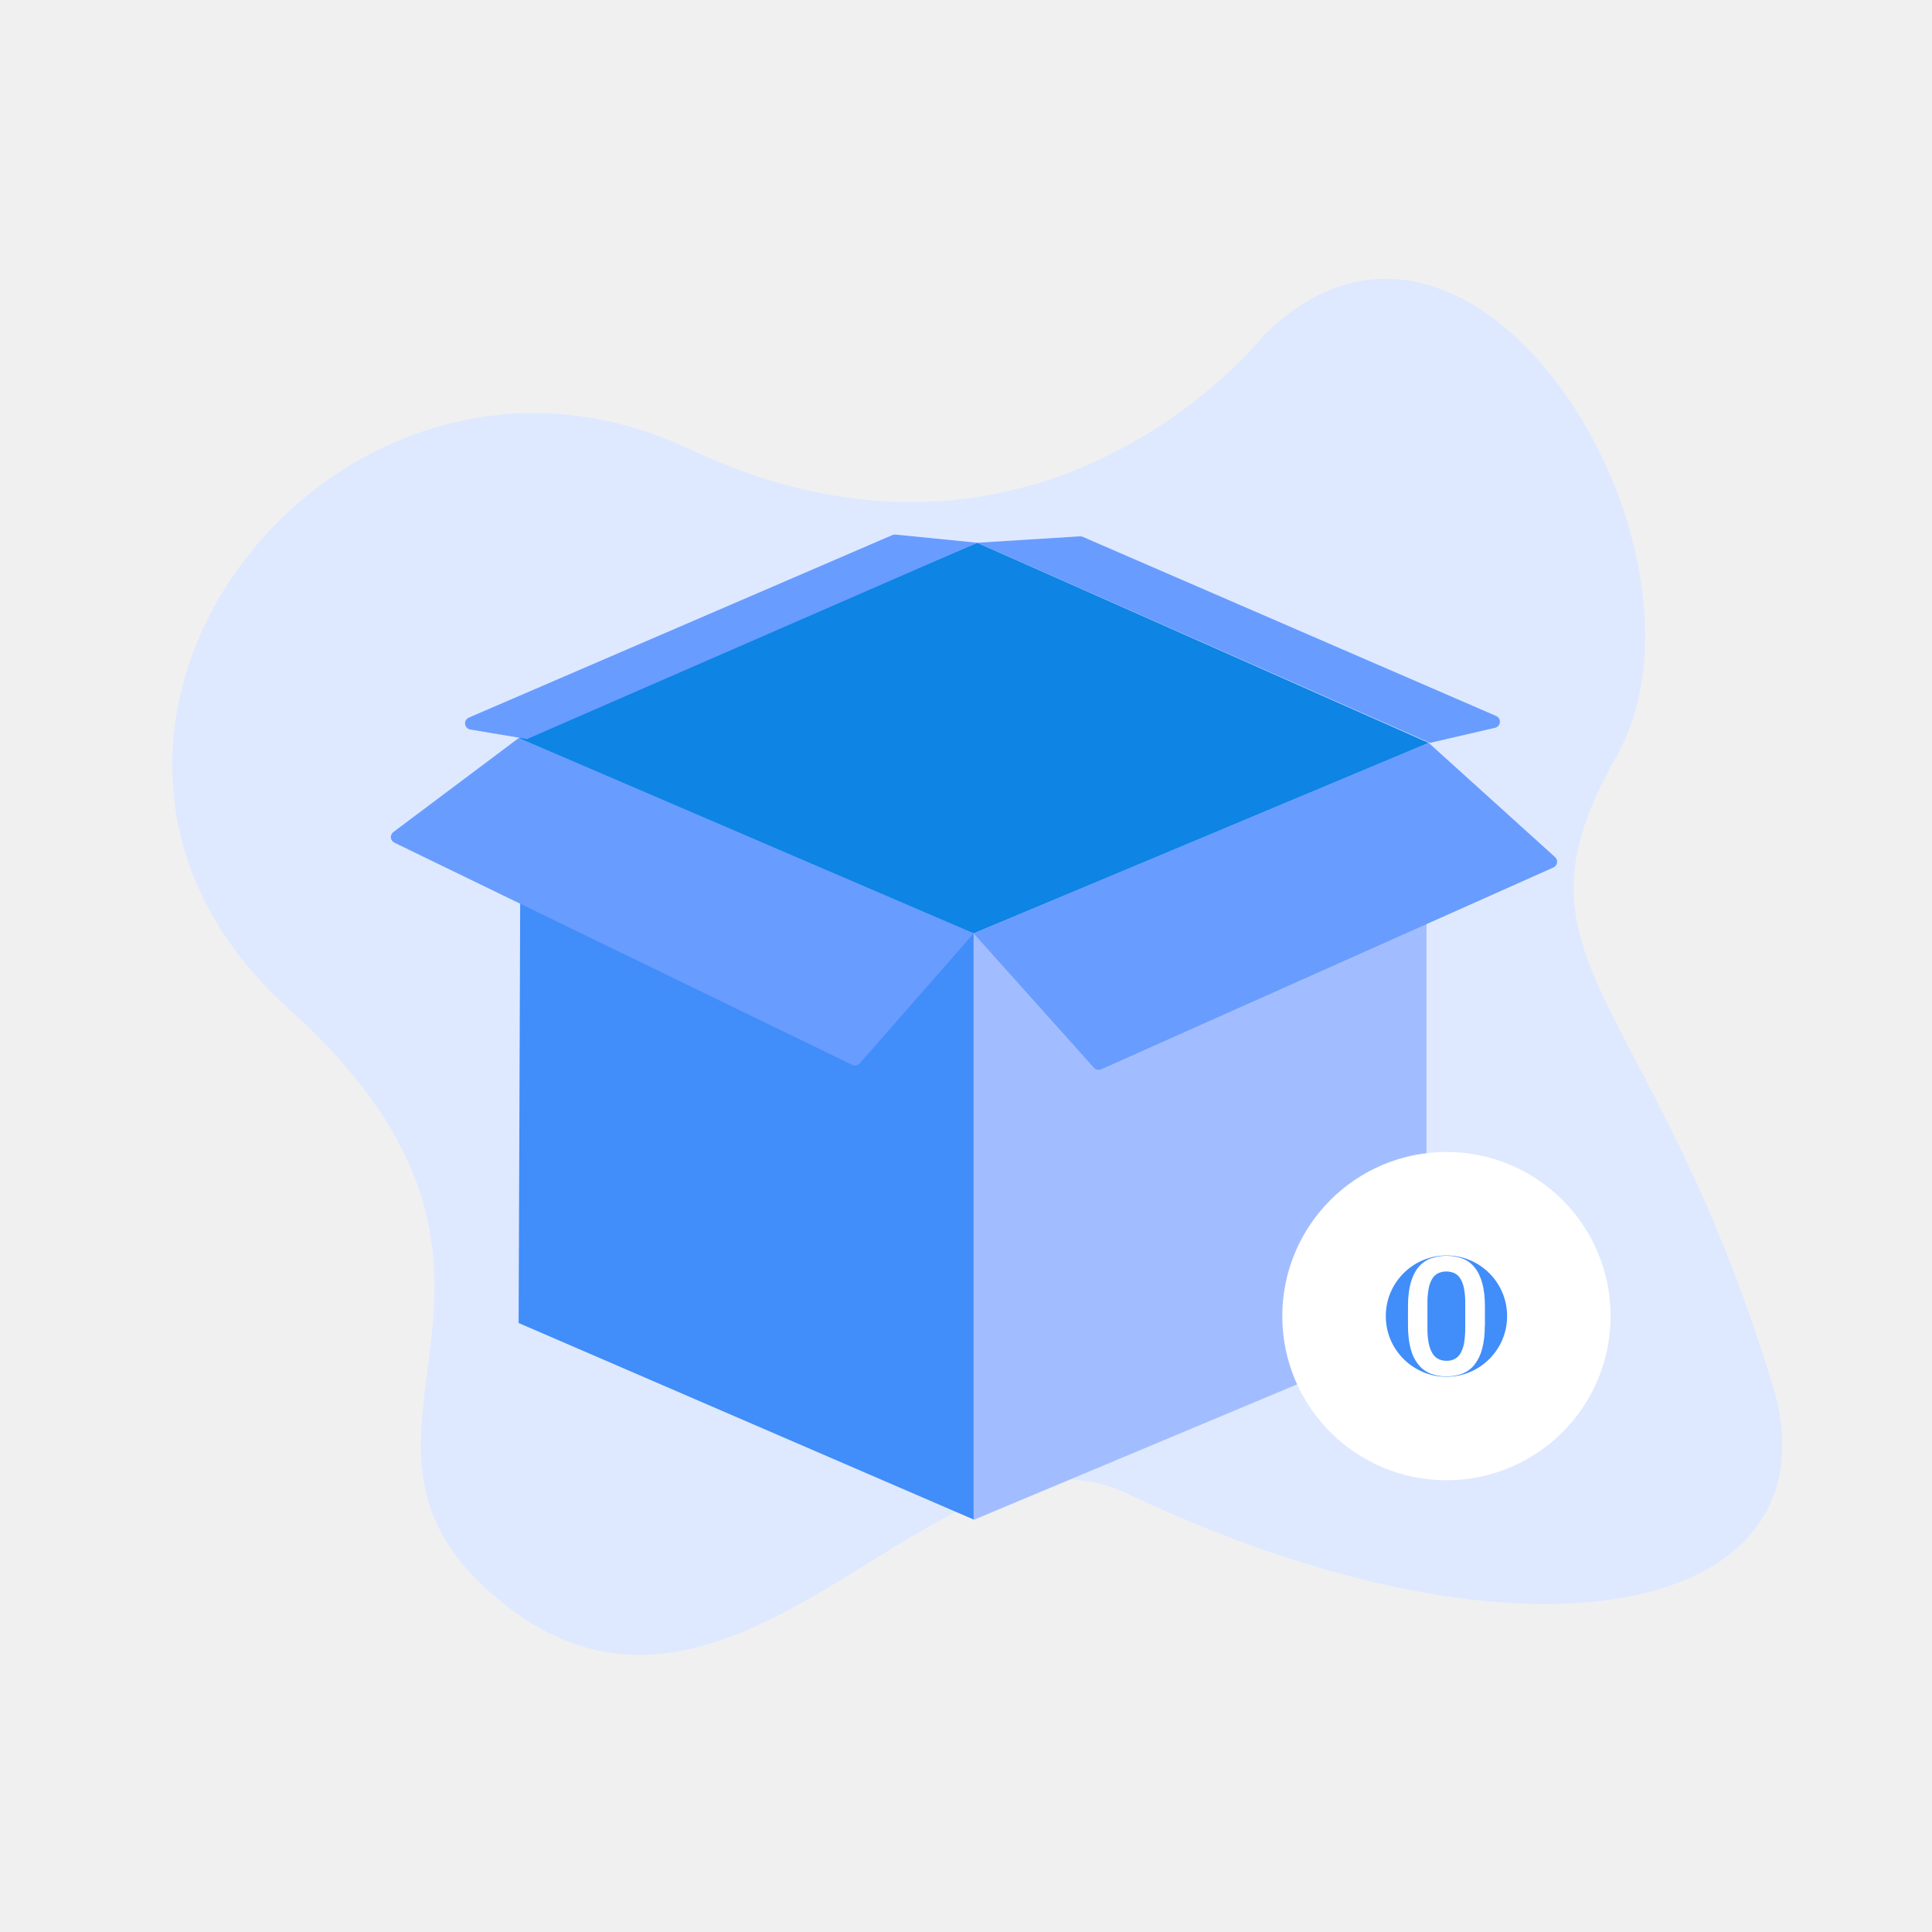
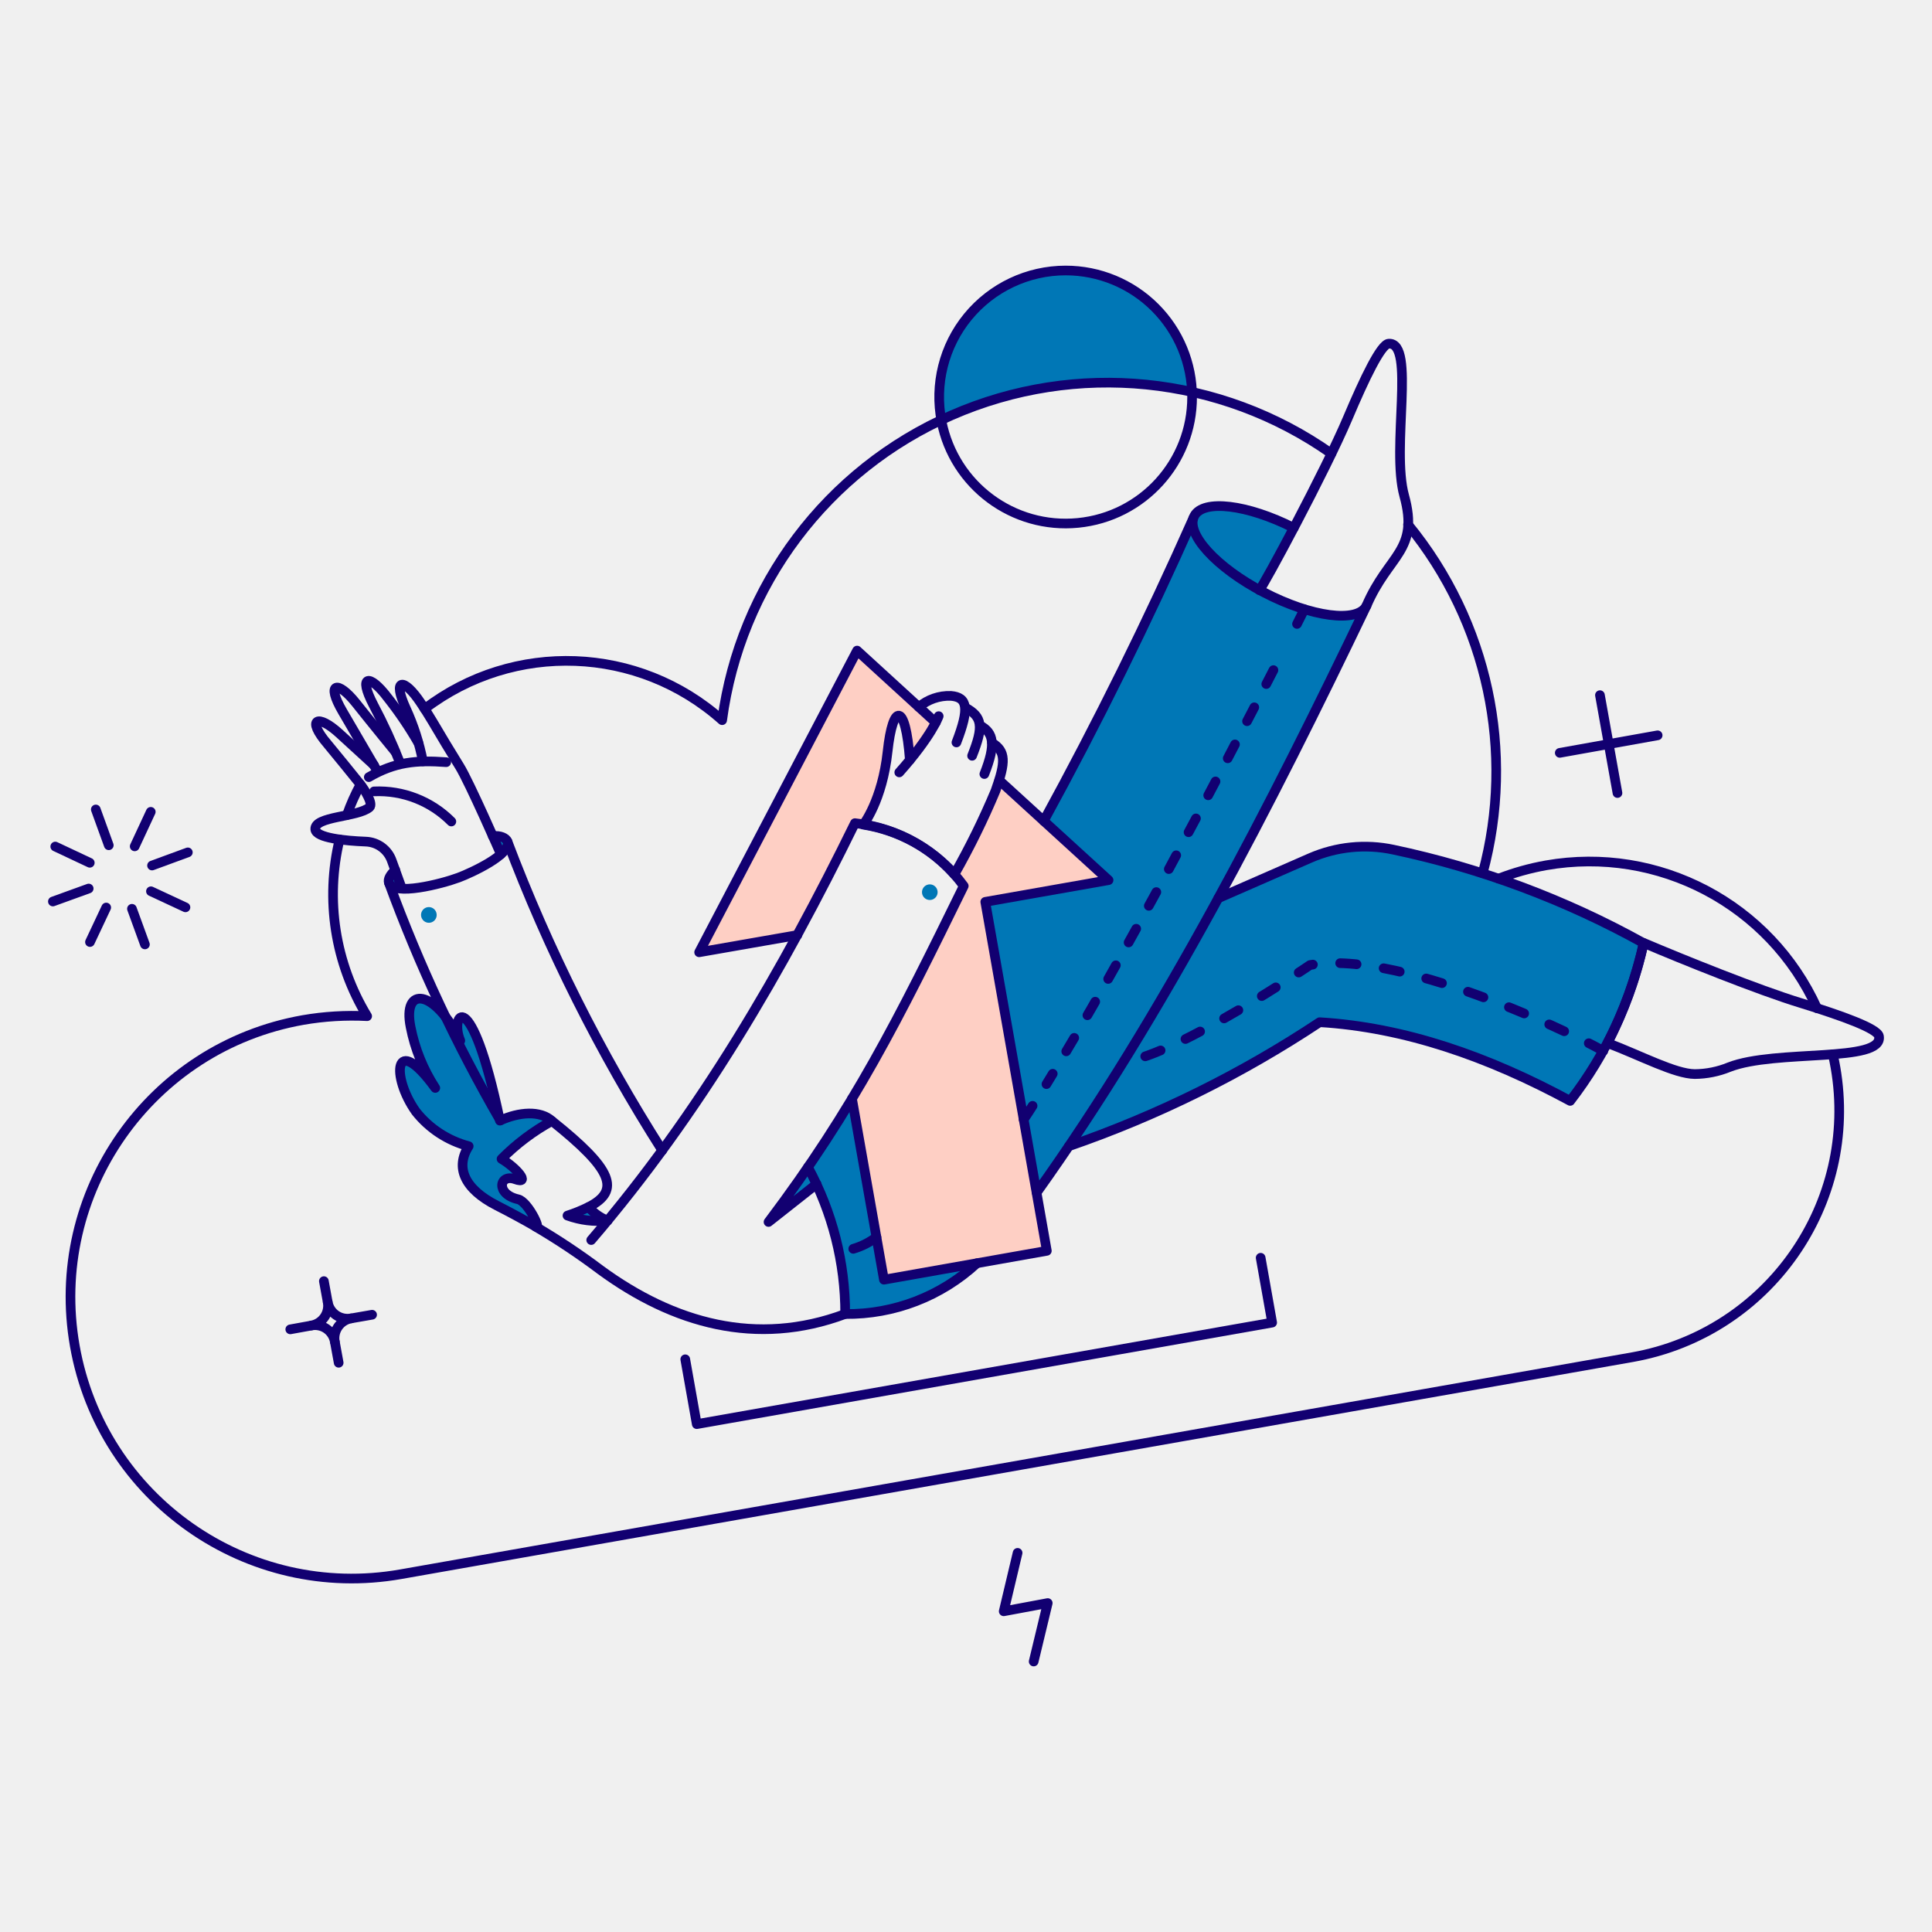
- <svg xmlns="http://www.w3.org/2000/svg" width="280" height="280" fill="none" viewBox="0 0 280 280">
-   <path fill="#DEE9FF" d="M183.03 48.748C183.03 48.748 151.068 89.234 99.929 65.085C48.79 40.936 -2.349 106.28 41.688 146.054C85.724 185.829 42.631 207.685 72.547 232.061C106.55 259.767 136.152 203.585 163.142 216.37C222.71 244.587 266.84 233.417 256.897 200.745C239.442 143.393 217.123 139.663 234.168 109.831C251.214 80 213.593 17.974 183.03 48.748Z" />
-   <path fill="#418DF9" d="M141.111 135.285V220.223L75.164 191.739L75.478 107.108L141.111 135.285Z" />
-   <path fill="#A2BDFF" d="M141.112 135.336V220.274L206.738 192.773V107.379L141.112 135.336Z" />
-   <path fill="#0E84E5" d="M141.111 135.285L207.058 107.663L141.629 78.66L75.164 106.973L141.111 135.285Z" />
-   <path fill="#699CFF" d="M57.155 122.125L123.522 154.339C123.7 154.425 123.902 154.451 124.096 154.412C124.291 154.372 124.467 154.27 124.597 154.121L141.111 135.285L75.164 106.973L57.007 120.587C56.883 120.68 56.785 120.803 56.722 120.945C56.659 121.087 56.634 121.243 56.649 121.397C56.664 121.552 56.718 121.7 56.807 121.827C56.895 121.954 57.015 122.057 57.155 122.125V122.125Z" />
-   <path fill="#699CFF" d="M207.058 107.663L225.373 124.222C225.485 124.323 225.57 124.45 225.62 124.592C225.67 124.735 225.684 124.887 225.66 125.036C225.637 125.184 225.576 125.325 225.485 125.444C225.393 125.564 225.273 125.659 225.135 125.72L159.586 154.975C159.411 155.053 159.216 155.073 159.029 155.033C158.841 154.993 158.671 154.895 158.543 154.752L141.111 135.285L207.058 107.663Z" />
-   <path fill="#699CFF" d="M141.628 78.66L207.241 107.663L216.677 105.476C216.863 105.433 217.03 105.333 217.155 105.189C217.28 105.046 217.357 104.866 217.374 104.677C217.391 104.487 217.348 104.297 217.251 104.133C217.154 103.969 217.008 103.84 216.833 103.764L156.92 77.804C156.789 77.747 156.647 77.722 156.504 77.731L141.628 78.66Z" />
-   <path fill="#699CFF" d="M141.629 78.66L76.384 107.108L68.136 105.722C67.945 105.686 67.77 105.59 67.638 105.448C67.506 105.305 67.424 105.124 67.402 104.931C67.381 104.738 67.422 104.543 67.521 104.375C67.619 104.208 67.768 104.076 67.947 104L129.34 77.542C129.476 77.484 129.623 77.46 129.77 77.473L141.629 78.66Z" />
-   <path fill="#418DF9" stroke="#fff" stroke-miterlimit="10" stroke-width="15" d="M209.63 207.03C218.627 207.03 225.92 199.737 225.92 190.741C225.92 181.745 218.627 174.452 209.63 174.452C200.634 174.452 193.341 181.745 193.341 190.741C193.341 199.737 200.634 207.03 209.63 207.03Z" />
-   <path fill="#fff" d="M214.808 185.913C214.538 184.978 214.162 184.218 213.677 183.639C213.209 183.074 212.601 182.64 211.914 182.381C210.432 181.87 208.821 181.87 207.339 182.381C206.653 182.639 206.047 183.073 205.583 183.639C205.092 184.218 204.715 184.978 204.452 185.913C204.19 186.849 204.055 187.992 204.055 189.338V192.083C204.055 193.429 204.19 194.573 204.459 195.515C204.67 196.352 205.058 197.134 205.596 197.809C206.064 198.381 206.671 198.821 207.359 199.088C208.834 199.617 210.447 199.617 211.921 199.088C212.606 198.821 213.209 198.38 213.671 197.809C214.201 197.131 214.584 196.349 214.795 195.515C215.057 194.573 215.192 193.429 215.192 192.083H215.206V189.338C215.205 187.992 215.07 186.849 214.808 185.913ZM212.352 192.493C212.361 193.226 212.302 193.958 212.177 194.68C212.092 195.194 211.917 195.688 211.659 196.14C211.46 196.489 211.166 196.774 210.811 196.961C210.446 197.137 210.045 197.225 209.64 197.217C209.236 197.223 208.835 197.136 208.469 196.961C208.11 196.773 207.809 196.489 207.601 196.14C207.338 195.689 207.156 195.195 207.063 194.68C206.926 193.96 206.863 193.227 206.875 192.493V188.9C206.863 188.17 206.924 187.439 207.057 186.72C207.146 186.216 207.326 185.733 207.589 185.294C207.797 184.958 208.096 184.688 208.45 184.513C208.817 184.354 209.214 184.271 209.614 184.271C210.015 184.271 210.411 184.354 210.778 184.513C211.135 184.684 211.435 184.955 211.639 185.294C211.902 185.733 212.083 186.216 212.171 186.72C212.304 187.439 212.365 188.17 212.353 188.9V192.493H212.352Z" />
+ <svg xmlns="http://www.w3.org/2000/svg" fill="none" viewBox="-1 -1 400 400" id="Downloading--Streamline-Bangalore" height="400" width="400">
+   <g id="Interface-Downloading-01">
+     <g id="color 2">
+       <path id="Vector" fill="#fecfc4" d="m228.476 181.259 -22.648 -20.68a122.429 122.429 0 0 1 -9.216 19.47c0.685 0.772 1.327 1.58 1.928 2.42 -6.881 14.527 -14.481 29.565 -23.138 44.045l6.567 37.43 33.762 -5.936 -12.736 -72.249 25.48 -4.499Z" stroke-width="2" />
+       <path id="Vector_2" fill="#fecfc4" d="M176.453 133.728 143.787 196.194l20.34 -3.592c3.857 -7.07 7.827 -14.857 11.91 -23.138l1.739 0.265s3.93 -4.953 5.027 -15.124c1.096 -10.093 3.705 -10.32 4.613 1.739a49.32 49.32 0 0 0 5.331 -7.749S176.453 133.698 176.453 133.728Z" stroke-width="2" />
+     </g>
+     <g id="color 1">
+       <path id="Vector_3" fill="#0077b6" d="m201.255 260.541 -19.243 3.365 -6.617 -37.43c-0.227 0.907 -9.112 14.179 -9.112 14.179a63.545 63.545 0 0 1 7.713 30.397 39.511 39.511 0 0 0 27.259 -10.511Z" stroke-width="2" />
+       <path id="Vector_4" fill="#0077b6" d="M287.454 174.907a28.282 28.282 0 0 0 -17.202 1.739l-19.008 8.284c10.901 -19.994 21.024 -40.449 30.566 -60.345 -2.074 3.405 -11.433 2.121 -21.162 -2.947 -9.578 -4.993 -15.952 -11.801 -14.585 -15.48a841.044 841.044 0 0 1 -31.01 62.777l13.46 12.286 -25.522 4.499 10.625 60.19a437.422 437.422 0 0 0 6.702 -9.648c18.308 -6.655 36.584 -15.094 51.899 -25.627 17.542 1.059 34.825 7.07 51.871 16.294a81.888 81.888 0 0 0 15.206 -32.664 185.577 185.577 0 0 0 -51.841 -19.359Z" stroke-width="2" />
+       <path id="Vector_5" fill="#0077b6" d="M104.051 173.208c-0.265 -0.718 -1.475 -1.286 -3.025 -1.096 0.567 1.393 1.664 3.741 1.664 3.741 1.096 -0.983 1.626 -1.926 1.361 -2.647Z" stroke-width="2" />
+       <path id="Vector_6" fill="#0077b6" d="M79.514 181.751c0.249 0.724 1.21 1.096 2.685 1.21 -0.038 -0.151 -0.796 -2.189 -1.361 -3.819 -1.059 0.983 -1.566 1.896 -1.323 2.609Z" stroke-width="2" />
+       <path id="Vector_7" fill="#0077b6" d="M215.091 55.4c-12.231 2.141 -23.114 13.916 -21.209 30.511a80.929 80.929 0 0 1 51.909 -5.785 26.184 26.184 0 0 0 -19.635 -24.298 26.17 26.17 0 0 0 -11.064 -0.428Z" stroke-width="2" />
+       <path id="Vector_8" fill="#0077b6" d="M266.859 108.292c-9.642 -4.877 -18.76 -5.97 -20.604 -2.458 -1.823 3.475 4.197 10.247 13.496 15.323 0.406 -0.426 3.469 -5.984 7.108 -12.865Z" stroke-width="2" />
+       <path id="Vector_9" fill="#0077b6" d="M106.206 247.357c-4.764 -1.059 -3.817 -5.373 -0.567 -4.197 3.327 1.21 0.302 -2.388 -2.798 -4.197a45.318 45.318 0 0 1 10.436 -7.864l-0.302 -0.227c-2.458 -1.966 -6.692 -1.592 -10.473 0.151 -6.085 -29.074 -10.471 -21.89 -8.203 -16.559 -5.407 -10.776 -12.024 -11.343 -10.284 -2.798a35.561 35.561 0 0 0 5.104 12.591c-8.621 -11.835 -9.154 -2.306 -4.008 4.913a20.676 20.676 0 0 0 10.927 7.146c-2.798 4.378 -0.983 8.848 5.821 12.288 2.722 1.393 5.445 2.834 8.091 4.378 1.172 0.677 -1.739 -5.228 -3.743 -5.626Z" stroke-width="2" />
+       <path id="Vector_10" fill="#0077b6" d="M89.383 188.141a1.614 1.614 0 0 1 -2.955 1.154 1.618 1.618 0 1 1 2.955 -1.154Z" stroke-width="2" />
+       <path id="Vector_11" fill="#0077b6" d="M193.088 183.377a1.618 1.618 0 1 1 -3.184 0.567 1.618 1.618 0 0 1 3.184 -0.567Z" stroke-width="2" />
+       <path id="Vector_12" fill="#0077b6" d="m158.153 251.998 8.159 -11.343c0.681 1.172 1.21 2.306 1.777 3.479l-9.936 7.864Z" stroke-width="2" />
+       <path id="Vector_13" fill="#0077b6" d="M120.839 248.857c-1.415 0.697 -2.878 1.29 -4.378 1.777 2.685 1.134 6.087 1.966 8.241 1.098a11.803 11.803 0 0 1 -3.863 -2.876Z" stroke-width="2" />
+     </g>
+     <g id="outlines">
+       <path id="Vector_14" stroke="#120071" stroke-linecap="round" stroke-linejoin="round" d="M201.255 260.541a39.502 39.502 0 0 1 -27.263 10.511 63.545 63.545 0 0 0 -7.713 -30.397" stroke-width="2" />
+       <path id="Vector_15" stroke="#120071" stroke-linecap="round" stroke-linejoin="round" d="M246.044 106.328a841.738 841.738 0 0 1 -30.952 62.645" stroke-width="2" />
+       <path id="Vector_16" stroke="#120071" stroke-linecap="round" stroke-linejoin="round" d="M375.205 207.756a51.74 51.74 0 0 0 -56.106 -29.603 52.584 52.584 0 0 0 -9.831 2.76" stroke-width="2" />
+       <path id="Vector_17" stroke="#120071" stroke-linecap="round" stroke-linejoin="round" d="M378.456 217.29c0.227 0.907 0.398 1.815 0.567 2.76a51.889 51.889 0 0 1 -41.967 59.923L81.972 324.927a58.255 58.255 0 0 1 -20.226 -114.745c4.378 -0.758 8.83 -1.027 13.269 -0.796a48.556 48.556 0 0 1 -5.707 -36.596" stroke-width="2" />
+       <path id="Vector_18" stroke="#120071" stroke-linecap="round" stroke-linejoin="round" d="M73.618 161.449a42.767 42.767 0 0 0 -2.798 6.308" stroke-width="2" />
+       <path id="Vector_19" stroke="#120071" stroke-linecap="round" stroke-linejoin="round" d="M274.638 92.905A80.482 80.482 0 0 0 148.514 148.104a48.387 48.387 0 0 0 -61.589 -2.344" stroke-width="2" />
+       <path id="Vector_20" stroke="#120071" stroke-linecap="round" stroke-linejoin="round" d="M180.459 255.134a14.831 14.831 0 0 1 -4.8 2.42" stroke-width="2" />
+       <path id="Vector_21" stroke="#120071" stroke-linecap="round" stroke-linejoin="round" d="M305.98 179.785a80.645 80.645 0 0 0 -15.464 -72.173" stroke-width="2" />
+       <path id="Vector_22" stroke="#120071" stroke-linecap="round" stroke-linejoin="round" d="m269.048 125.153 -1.512 3.025" stroke-width="2" />
+       <path id="Vector_23" stroke="#120071" stroke-linecap="round" stroke-linejoin="round" d="M212.785 227.951c-0.597 0.983 -1.248 1.928 -1.853 2.836" stroke-width="2" />
+       <path id="Vector_24" stroke="#120071" stroke-linecap="round" stroke-linejoin="round" d="M197.02 152.715c2.76 -7.144 2.269 -9.353 -1.134 -9.64a9.711 9.711 0 0 0 -6.655 2.306" stroke-width="2" />
+       <path id="Vector_25" stroke="#120071" stroke-linecap="round" stroke-linejoin="round" d="m175.395 226.476 6.615 37.468 33.725 -5.974 -12.742 -72.249 25.522 -4.499 -22.648 -20.68" stroke-width="2" />
+       <path id="Vector_26" stroke="#120071" stroke-linecap="round" stroke-linejoin="round" d="m192.747 148.595 -16.294 -14.897 -32.704 62.458 20.34 -3.554" stroke-width="2" />
+       <path id="Vector_27" stroke="#120071" stroke-linecap="round" stroke-linejoin="round" d="M109.912 252.979a141.29 141.29 0 0 1 13.423 8.955c15.021 11.001 32.286 15.992 50.661 9.112" stroke-width="2" />
+       <path id="Vector_28" stroke="#120071" stroke-linecap="round" stroke-linejoin="round" d="M124.797 251.711a18.782 18.782 0 0 1 -8.306 -1.037c1.492 -0.484 2.949 -1.075 4.356 -1.767" stroke-width="2" />
+       <path id="Vector_29" stroke="#120071" stroke-linecap="round" stroke-linejoin="round" d="M124.797 251.711a10.042 10.042 0 0 1 -3.95 -2.804c6.724 -3.437 4.995 -7.803 -7.562 -17.818" stroke-width="2" />
+       <path id="Vector_30" stroke="#120071" stroke-linecap="round" stroke-linejoin="round" d="M121.406 255.739c22.571 -26.314 39.659 -55.839 54.594 -86.312a32.073 32.073 0 0 1 22.533 13.005c-13.498 27.561 -22.722 46.086 -40.417 69.564l9.95 -7.845" stroke-width="2" />
+       <path id="Vector_31" stroke="#120071" stroke-linecap="round" stroke-linejoin="round" d="M104.051 173.208A349.106 349.106 0 0 0 136.116 237.176" stroke-width="2" />
+       <path id="Vector_32" stroke="#120071" stroke-linecap="round" stroke-linejoin="round" d="M102.577 230.975a314.613 314.613 0 0 1 -23.062 -49.225" stroke-width="2" />
+       <path id="Vector_33" stroke="#120071" stroke-linecap="round" stroke-linejoin="round" d="M75.355 159.898c5.373 -3.138 9.831 -3.554 16.031 -3.1" stroke-width="2" />
+       <path id="Vector_34" stroke="#120071" stroke-linecap="round" stroke-linejoin="round" d="M76.452 162.848a21.261 21.261 0 0 1 15.994 6.239" stroke-width="2" />
+       <path id="Vector_35" stroke="#120071" stroke-linecap="round" stroke-linejoin="round" d="M82.199 182.961c-0.076 -0.227 -1.99 -5.52 -2.08 -5.747a5.928 5.928 0 0 0 -5.405 -3.968c-4.237 -0.161 -10.274 -0.758 -10.436 -2.533 -0.251 -2.762 8.812 -2.493 11.228 -4.577 0.834 -0.718 -1.049 -3.676 -1.851 -4.688a845.511 845.511 0 0 0 -6.806 -8.358c-4.577 -5.339 -2.076 -6.356 2.458 -2.189A4147.936 4147.936 0 0 0 76.416 157.409" stroke-width="2" />
+       <path id="Vector_36" stroke="#120071" stroke-linecap="round" stroke-linejoin="round" d="M86.547 156.613a48.156 48.156 0 0 0 -3.479 -10.849c-2.959 -6.424 -0.466 -6.519 3.063 -1.21a87.779 87.779 0 0 1 2.388 3.781 446.833 446.833 0 0 0 5.634 9.337c2.042 3.289 8.543 18.185 8.543 18.185" stroke-width="2" />
+       <path id="Vector_37" stroke="#120071" stroke-linecap="round" stroke-linejoin="round" d="m77.212 158.802 -7.258 -12.438c-3.566 -6.087 -1.057 -6.581 2.76 -1.777 3.632 4.577 8.159 10.093 8.159 10.093" stroke-width="2" />
+       <path id="Vector_38" stroke="#120071" stroke-linecap="round" stroke-linejoin="round" d="M81.789 156.874a114.445 114.445 0 0 0 -5.482 -11.94c-3.26 -6.235 -0.796 -6.458 2.911 -1.55a76.987 76.987 0 0 1 6.39 9.413" stroke-width="2" />
+       <path id="Vector_39" stroke="#120071" stroke-linecap="round" stroke-linejoin="round" d="M201.897 149.198c2.872 1.512 3.325 3.894 0.907 10.057" stroke-width="2" />
+       <path id="Vector_40" stroke="#120071" stroke-linecap="round" stroke-linejoin="round" d="M198.873 145.495c3.516 1.928 3.819 3.855 1.393 9.98" stroke-width="2" />
+       <path id="Vector_41" stroke="#120071" stroke-linecap="round" stroke-linejoin="round" d="M185.185 158.915c6.655 -7.486 8.091 -11.454 8.159 -11.643" stroke-width="2" />
+       <path id="Vector_42" stroke="#120071" stroke-linecap="round" stroke-linejoin="round" d="M187.378 156.344c-0.907 -12.059 -3.52 -11.835 -4.613 -1.739 -1.1 10.171 -5.027 15.124 -5.027 15.124a32.123 32.123 0 0 1 18.865 10.282" stroke-width="2" />
+       <path id="Vector_43" stroke="#120071" stroke-linecap="round" stroke-linejoin="round" d="M196.612 180.011a161.365 161.365 0 0 0 8.505 -17.313c2.123 -5.934 2.155 -8.159 -0.718 -9.906" stroke-width="2" />
+       <path id="Vector_44" stroke="#120071" stroke-linecap="round" stroke-linejoin="round" d="m140.876 280.427 2.382 13.423 119.129 -21.02 -2.382 -13.423" stroke-width="2" />
+       <path id="Vector_45" stroke="#120071" stroke-linecap="round" stroke-linejoin="round" d="M259.741 121.191c0.87 -0.945 13.618 -24.573 18.308 -35.653 3.482 -8.241 6.881 -15.297 8.467 -15.387 5.638 -0.324 0.454 21.55 3.214 31.492 3.166 11.452 -3.252 12.101 -7.827 22.797" stroke-width="2" />
+       <path id="Vector_46" stroke="#120071" stroke-linecap="round" stroke-linejoin="round" d="M388.02 213.547c-0.265 -1.592 -7.636 -4.235 -16.181 -6.881 -8.696 -2.647 -24.612 -9.072 -32.515 -12.438a87.924 87.924 0 0 1 -7.484 20.718c7.031 2.685 13.988 6.39 18.033 6.428a19.186 19.186 0 0 0 7.146 -1.437c9.602 -3.743 31.945 -0.838 31 -6.39Z" stroke-width="2" />
+       <path id="Vector_47" stroke="#120071" stroke-linecap="round" stroke-linejoin="round" d="m9.95 185.645 7.411 -2.685" stroke-width="2" />
+       <path id="Vector_48" stroke="#120071" stroke-linecap="round" stroke-linejoin="round" d="m30.479 178.197 7.411 -2.722" stroke-width="2" />
+       <path id="Vector_49" stroke="#120071" stroke-linecap="round" stroke-linejoin="round" d="m18.835 166.591 2.685 7.411" stroke-width="2" />
+       <path id="Vector_50" stroke="#120071" stroke-linecap="round" stroke-linejoin="round" d="m26.32 187.158 2.685 7.373" stroke-width="2" />
+       <path id="Vector_51" stroke="#120071" stroke-linecap="round" stroke-linejoin="round" d="m10.442 174.266 7.146 3.363" stroke-width="2" />
+       <path id="Vector_52" stroke="#120071" stroke-linecap="round" stroke-linejoin="round" d="m30.252 183.528 7.146 3.327" stroke-width="2" />
+       <path id="Vector_53" stroke="#120071" stroke-linecap="round" stroke-linejoin="round" d="m30.214 167.082 -3.327 7.146" stroke-width="2" />
+       <path id="Vector_54" stroke="#120071" stroke-linecap="round" stroke-linejoin="round" d="m20.991 186.893 -3.365 7.146" stroke-width="2" />
+       <path id="Vector_55" stroke="#120071" stroke-linecap="round" stroke-linejoin="round" d="m330.252 142.924 3.628 20.264" stroke-width="2" />
+       <path id="Vector_56" stroke="#120071" stroke-linecap="round" stroke-linejoin="round" d="m342.198 151.24 -20.264 3.63" stroke-width="2" />
+       <g id="Group">
+         <path id="Vector_57" stroke="#120071" stroke-linecap="round" stroke-linejoin="round" d="m66.056 264.246 0.794 4.348" stroke-width="2" />
+         <path id="Vector_58" stroke="#120071" stroke-linecap="round" stroke-linejoin="round" d="m63.485 273.434 -4.386 0.794" stroke-width="2" />
+         <path id="Vector_59" stroke="#120071" stroke-linecap="round" stroke-linejoin="round" d="m76.036 271.203 -4.346 0.756" stroke-width="2" />
+         <path id="Vector_60" stroke="#120071" stroke-linecap="round" stroke-linejoin="round" d="m69.119 281.145 -0.794 -4.346" stroke-width="2" />
+         <path id="Vector_61" stroke="#120071" stroke-linecap="round" stroke-linejoin="round" d="M71.69 271.959a4.181 4.181 0 0 1 -3.118 -0.679 4.155 4.155 0 0 1 -1.721 -2.687A4.167 4.167 0 0 1 63.481 273.426a4.183 4.183 0 0 1 3.118 0.679 4.151 4.151 0 0 1 1.721 2.687 4.167 4.167 0 0 1 3.369 -4.832Z" stroke-width="2" />
+       </g>
+       <path id="Vector_62" stroke="#120071" stroke-linecap="round" stroke-linejoin="round" d="M266.859 108.292c-9.642 -4.877 -18.754 -5.97 -20.604 -2.458 -1.89 3.582 4.537 10.662 14.404 15.805 9.866 5.142 19.359 6.388 21.247 2.796 -19.685 41.05 -41.941 84.625 -68.279 121.476" stroke-width="2" />
+       <path id="Vector_63" stroke="#120071" stroke-linecap="round" stroke-linejoin="round" d="M113.277 231.089c-2.406 -2.233 -6.848 -1.881 -10.776 -0.076 -6.085 -29.072 -10.471 -21.89 -8.203 -16.559 -5.407 -10.776 -12.018 -11.343 -10.284 -2.798a35.621 35.621 0 0 0 5.104 12.591c-8.621 -11.835 -9.154 -2.308 -4.008 4.913a20.69 20.69 0 0 0 10.927 7.146c-2.798 4.378 -0.973 8.824 5.821 12.288a184.015 184.015 0 0 1 8.091 4.378c1.204 0.691 -1.699 -5.226 -3.668 -5.671 -4.758 -1.079 -3.892 -5.335 -0.643 -4.159 3.329 1.194 0.302 -2.388 -2.798 -4.197a45.35 45.35 0 0 1 10.436 -7.857v0Z" stroke-width="2" />
+       <path id="Vector_64" stroke="#120071" stroke-linecap="round" stroke-linejoin="round" d="M220.309 236.307a229.045 229.045 0 0 0 51.909 -25.671c17.542 1.059 34.825 7.07 51.871 16.294a81.888 81.888 0 0 0 15.206 -32.664 185.985 185.985 0 0 0 -51.834 -19.359 28.294 28.294 0 0 0 -17.202 1.739l-19.016 8.318" stroke-width="2" />
+       <path id="Vector_65" stroke="#120071" stroke-linecap="round" stroke-linejoin="round" d="m209.684 320.503 -2.874 12.097 9.112 -1.701 -2.911 12.099" stroke-width="2" />
+       <path id="Vector_66" stroke="#120071" stroke-dasharray="3.24 5.42" stroke-linecap="round" stroke-linejoin="round" d="M262.652 137.744c-10.348 20.189 -31.267 60.19 -46.994 85.709" stroke-width="2" />
+       <path id="Vector_67" stroke="#120071" stroke-dasharray="3.41 5.66" stroke-linecap="round" stroke-linejoin="round" d="M330.937 216.61c-1.286 -1.021 -40.908 -21.323 -60.719 -17.807 0 0 -26.654 18.222 -38.64 20.113" stroke-width="2" />
+       <path id="Vector_68" stroke="#120071" stroke-linecap="round" stroke-linejoin="round" d="M219.63 55.002a26.188 26.188 0 0 0 -25.681 31.291 26.182 26.182 0 0 0 51.865 -5.1 26.165 26.165 0 0 0 -7.667 -18.519 26.157 26.157 0 0 0 -18.517 -7.671v0Z" stroke-width="2" />
+       <path id="Vector_69" stroke="#120071" stroke-linecap="round" stroke-linejoin="round" d="M101.026 172.111c1.55 -0.189 2.76 0.378 3.025 1.096 0.963 2.611 -7.441 6.493 -10.095 7.484 -3.556 1.327 -13.478 3.873 -14.441 1.059 -0.243 -0.712 0.265 -1.626 1.323 -2.609" stroke-width="2" />
+     </g>
+   </g>
</svg>
